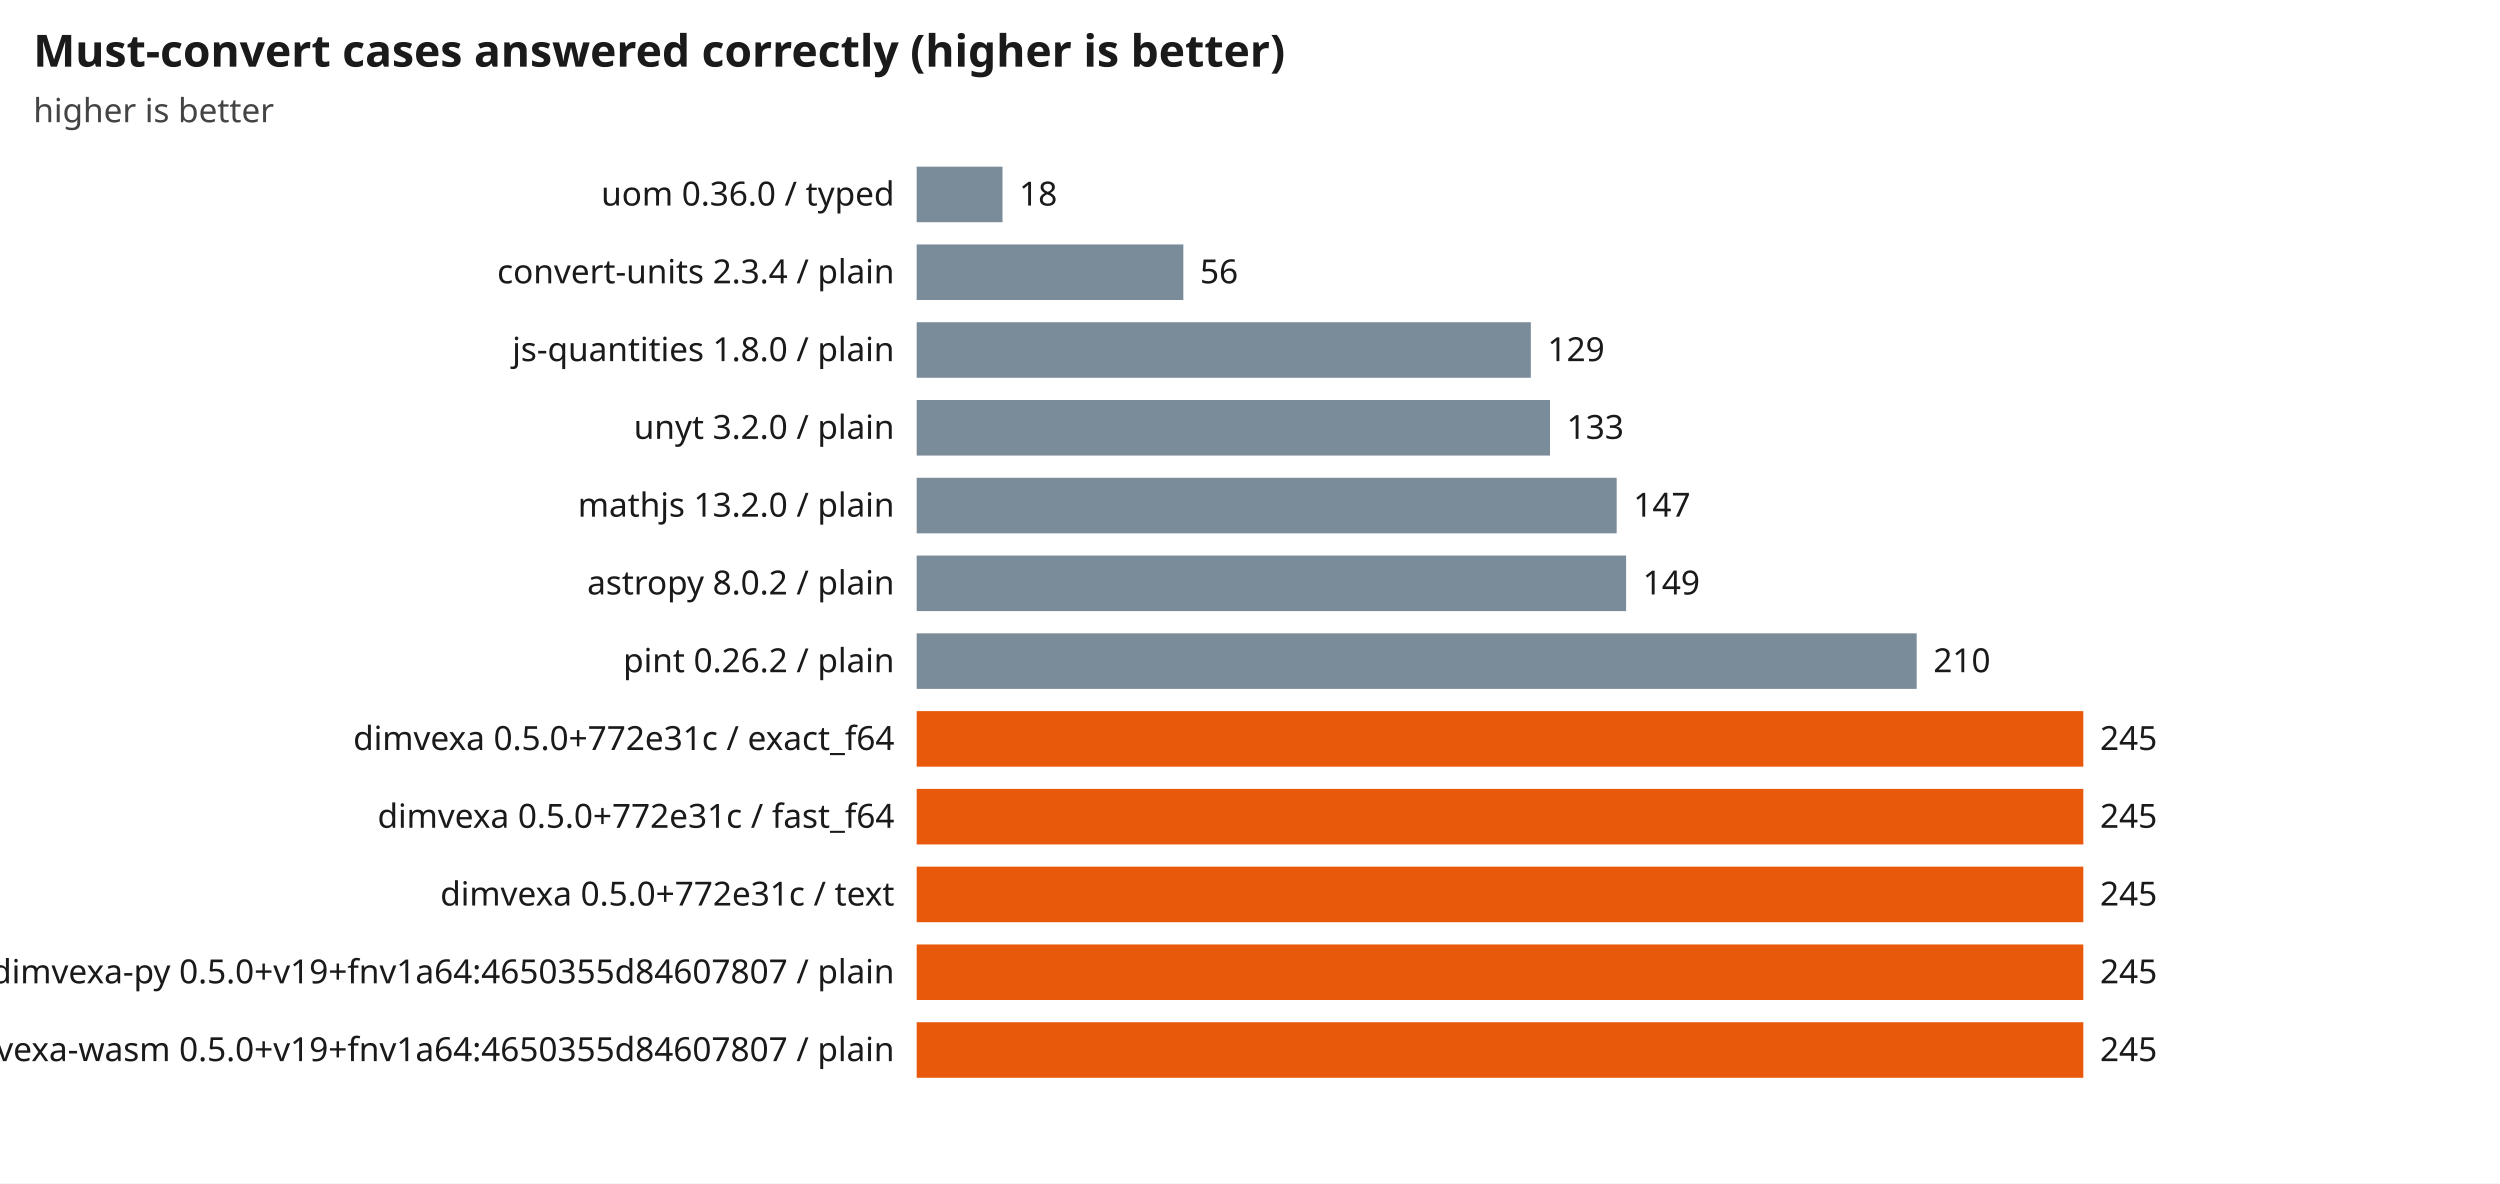
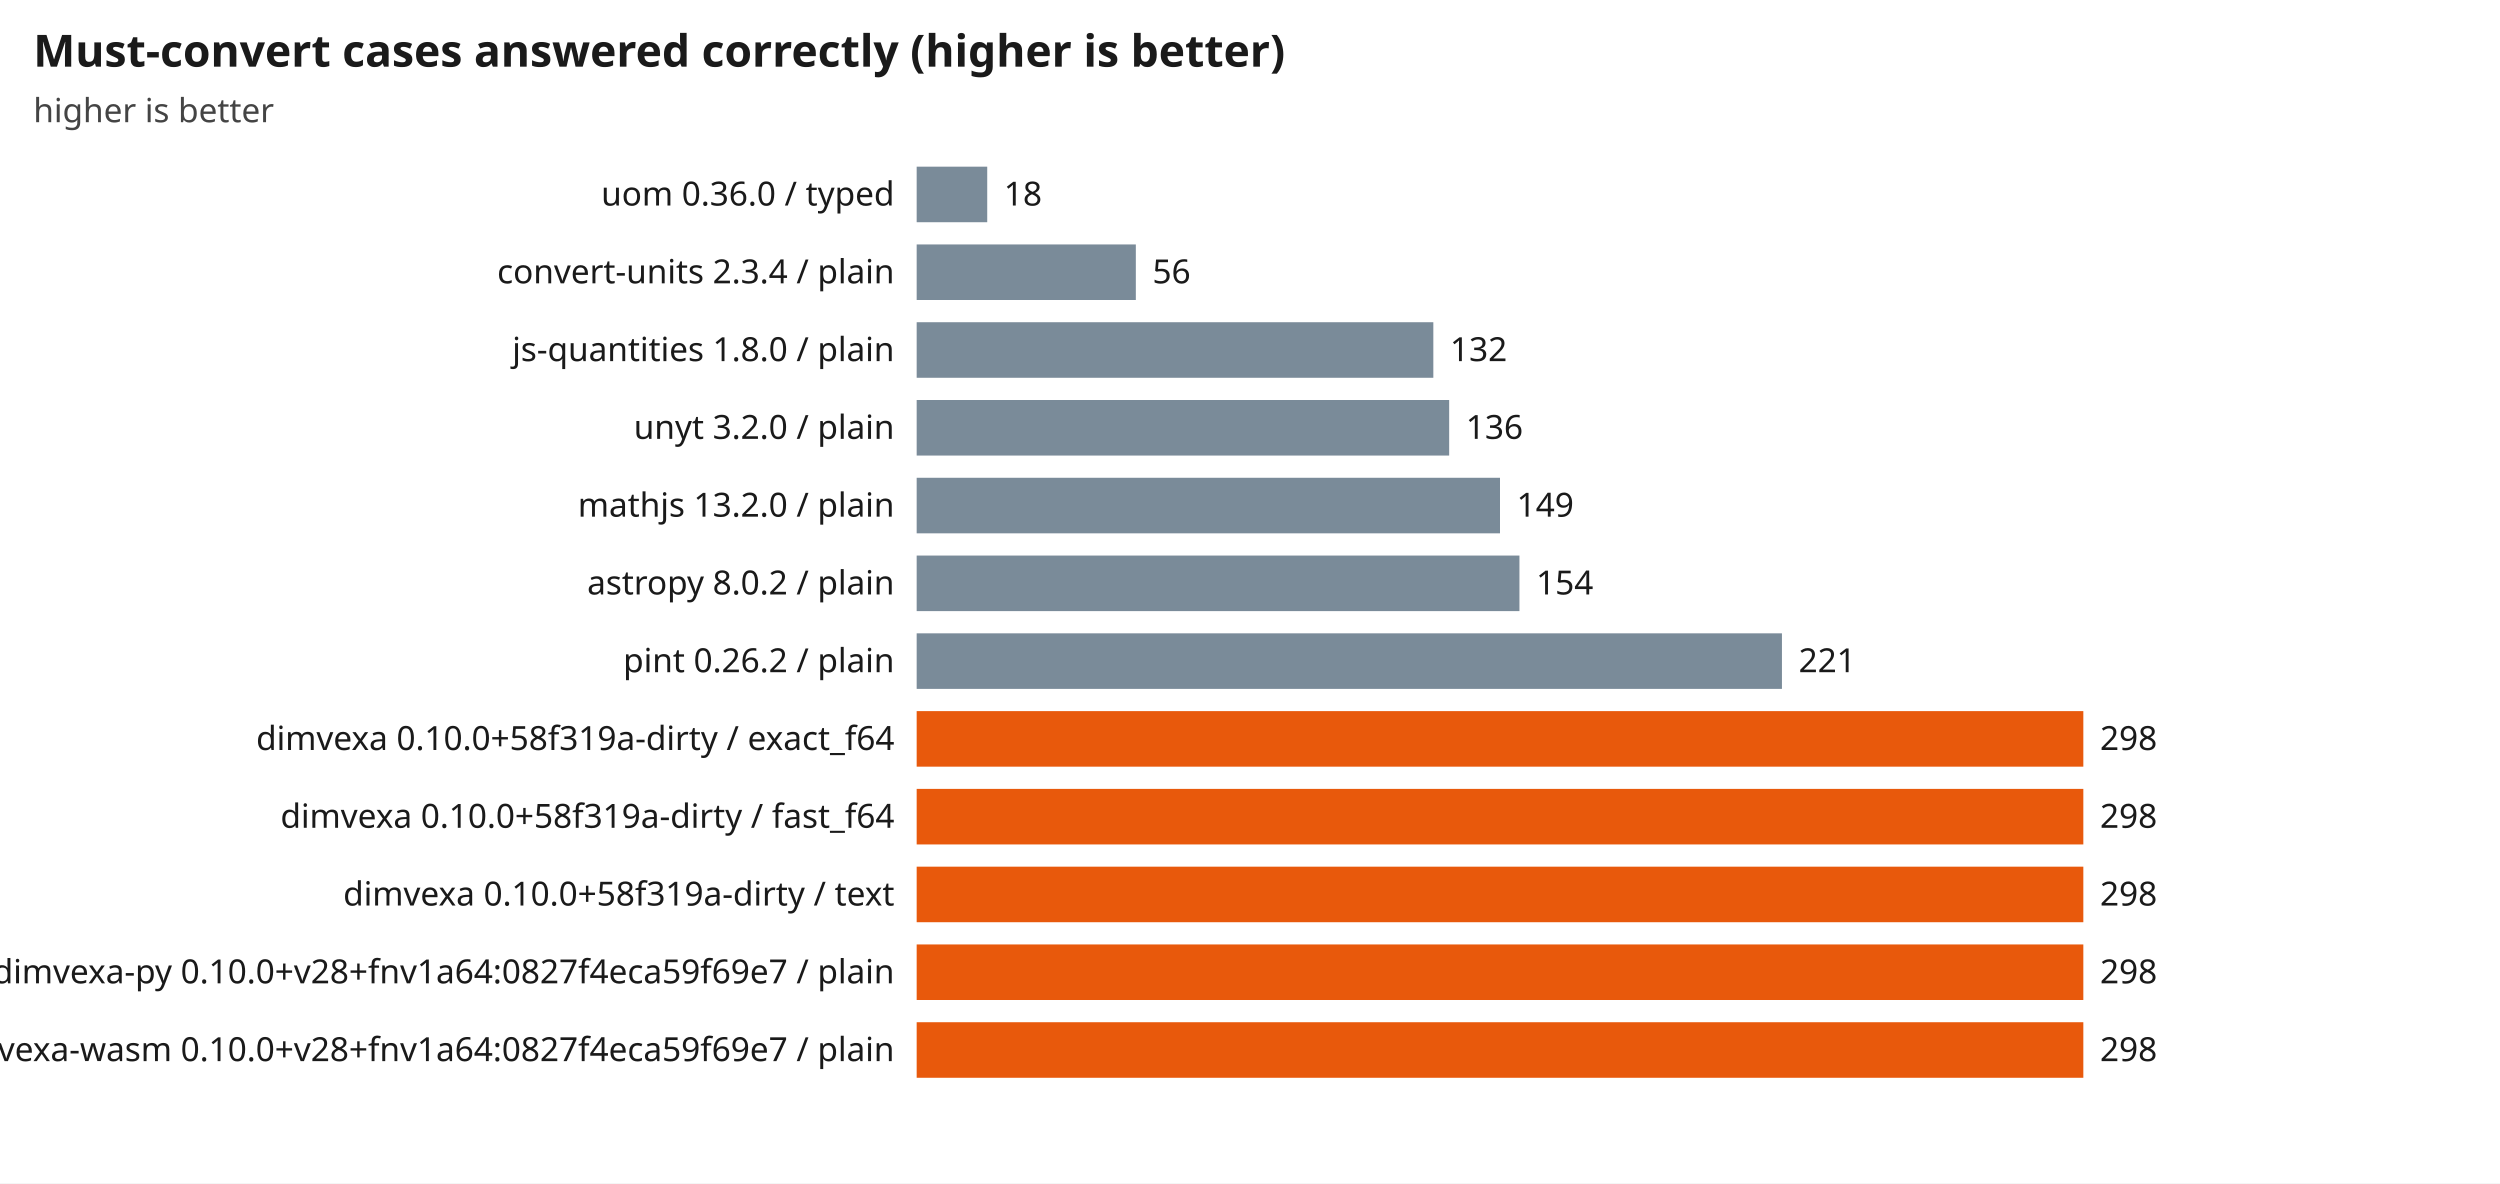
<svg xmlns="http://www.w3.org/2000/svg" width="900" height="426" viewBox="0 0 900 426" role="img" aria-label="Must-convert cases answered correctly (higher is better)">
  <rect width="900" height="426" fill="#ffffff" />
  <text x="12" y="24" font-family="sans-serif" font-size="16" font-weight="bold" fill="#1a1a1a">Must-convert cases answered correctly (higher is better)</text>
  <text x="12" y="44" font-family="sans-serif" font-size="12" fill="#444444">higher is better</text>
  <text x="322" y="74" text-anchor="end" font-family="sans-serif" font-size="12" fill="#1a1a1a">uom 0.36.0 / typed</text>
-   <rect x="330" y="60" width="30.9" height="20" fill="#7a8b99" />
-   <text x="366.9" y="74" font-family="sans-serif" font-size="12" fill="#1a1a1a">18 </text>
+   <rect x="330" y="60" width="25.4" height="20" fill="#7a8b99" />
+   <text x="361.4" y="74" font-family="sans-serif" font-size="12" fill="#1a1a1a">18 </text>
  <text x="322" y="102" text-anchor="end" font-family="sans-serif" font-size="12" fill="#1a1a1a">convert-units 2.3.4 / plain</text>
-   <rect x="330" y="88" width="96.0" height="20" fill="#7a8b99" />
-   <text x="432.0" y="102" font-family="sans-serif" font-size="12" fill="#1a1a1a">56 </text>
+   <rect x="330" y="88" width="78.9" height="20" fill="#7a8b99" />
+   <text x="414.9" y="102" font-family="sans-serif" font-size="12" fill="#1a1a1a">56 </text>
  <text x="322" y="130" text-anchor="end" font-family="sans-serif" font-size="12" fill="#1a1a1a">js-quantities 1.8.0 / plain</text>
-   <rect x="330" y="116" width="221.1" height="20" fill="#7a8b99" />
-   <text x="557.1" y="130" font-family="sans-serif" font-size="12" fill="#1a1a1a">129 </text>
+   <rect x="330" y="116" width="186.0" height="20" fill="#7a8b99" />
+   <text x="522.0" y="130" font-family="sans-serif" font-size="12" fill="#1a1a1a">132 </text>
  <text x="322" y="158" text-anchor="end" font-family="sans-serif" font-size="12" fill="#1a1a1a">unyt 3.2.0 / plain</text>
-   <rect x="330" y="144" width="228.0" height="20" fill="#7a8b99" />
-   <text x="564.0" y="158" font-family="sans-serif" font-size="12" fill="#1a1a1a">133 </text>
+   <rect x="330" y="144" width="191.7" height="20" fill="#7a8b99" />
+   <text x="527.7" y="158" font-family="sans-serif" font-size="12" fill="#1a1a1a">136 </text>
  <text x="322" y="186" text-anchor="end" font-family="sans-serif" font-size="12" fill="#1a1a1a">mathjs 13.2.0 / plain</text>
-   <rect x="330" y="172" width="252.0" height="20" fill="#7a8b99" />
-   <text x="588.0" y="186" font-family="sans-serif" font-size="12" fill="#1a1a1a">147 </text>
+   <rect x="330" y="172" width="210.0" height="20" fill="#7a8b99" />
+   <text x="546.0" y="186" font-family="sans-serif" font-size="12" fill="#1a1a1a">149 </text>
  <text x="322" y="214" text-anchor="end" font-family="sans-serif" font-size="12" fill="#1a1a1a">astropy 8.0.2 / plain</text>
-   <rect x="330" y="200" width="255.4" height="20" fill="#7a8b99" />
-   <text x="591.4" y="214" font-family="sans-serif" font-size="12" fill="#1a1a1a">149 </text>
+   <rect x="330" y="200" width="217.0" height="20" fill="#7a8b99" />
+   <text x="553.0" y="214" font-family="sans-serif" font-size="12" fill="#1a1a1a">154 </text>
  <text x="322" y="242" text-anchor="end" font-family="sans-serif" font-size="12" fill="#1a1a1a">pint 0.26.2 / plain</text>
-   <rect x="330" y="228" width="360.0" height="20" fill="#7a8b99" />
-   <text x="696.0" y="242" font-family="sans-serif" font-size="12" fill="#1a1a1a">210 </text>
-   <text x="322" y="270" text-anchor="end" font-family="sans-serif" font-size="12" fill="#1a1a1a">dimvexa 0.5.0+772e31c / exact_f64</text>
+   <rect x="330" y="228" width="311.5" height="20" fill="#7a8b99" />
+   <text x="647.5" y="242" font-family="sans-serif" font-size="12" fill="#1a1a1a">221 </text>
+   <text x="322" y="270" text-anchor="end" font-family="sans-serif" font-size="12" fill="#1a1a1a">dimvexa 0.10.0+58f319a-dirty / exact_f64</text>
  <rect x="330" y="256" width="420.0" height="20" fill="#e8590c" />
-   <text x="756.0" y="270" font-family="sans-serif" font-size="12" fill="#1a1a1a">245 </text>
-   <text x="322" y="298" text-anchor="end" font-family="sans-serif" font-size="12" fill="#1a1a1a">dimvexa 0.5.0+772e31c / fast_f64</text>
+   <text x="756.0" y="270" font-family="sans-serif" font-size="12" fill="#1a1a1a">298 </text>
+   <text x="322" y="298" text-anchor="end" font-family="sans-serif" font-size="12" fill="#1a1a1a">dimvexa 0.10.0+58f319a-dirty / fast_f64</text>
  <rect x="330" y="284" width="420.0" height="20" fill="#e8590c" />
-   <text x="756.0" y="298" font-family="sans-serif" font-size="12" fill="#1a1a1a">245 </text>
-   <text x="322" y="326" text-anchor="end" font-family="sans-serif" font-size="12" fill="#1a1a1a">dimvexa 0.5.0+772e31c / text</text>
+   <text x="756.0" y="298" font-family="sans-serif" font-size="12" fill="#1a1a1a">298 </text>
+   <text x="322" y="326" text-anchor="end" font-family="sans-serif" font-size="12" fill="#1a1a1a">dimvexa 0.10.0+58f319a-dirty / text</text>
  <rect x="330" y="312" width="420.0" height="20" fill="#e8590c" />
-   <text x="756.0" y="326" font-family="sans-serif" font-size="12" fill="#1a1a1a">245 </text>
-   <text x="322" y="354" text-anchor="end" font-family="sans-serif" font-size="12" fill="#1a1a1a">dimvexa-py 0.5.0+v19+fnv1a64:4650355d84607807 / plain</text>
+   <text x="756.0" y="326" font-family="sans-serif" font-size="12" fill="#1a1a1a">298 </text>
+   <text x="322" y="354" text-anchor="end" font-family="sans-serif" font-size="12" fill="#1a1a1a">dimvexa-py 0.10.0+v28+fnv1a64:0827f4eca59f69e7 / plain</text>
  <rect x="330" y="340" width="420.0" height="20" fill="#e8590c" />
-   <text x="756.0" y="354" font-family="sans-serif" font-size="12" fill="#1a1a1a">245 </text>
-   <text x="322" y="382" text-anchor="end" font-family="sans-serif" font-size="12" fill="#1a1a1a">dimvexa-wasm 0.5.0+v19+fnv1a64:4650355d84607807 / plain</text>
+   <text x="756.0" y="354" font-family="sans-serif" font-size="12" fill="#1a1a1a">298 </text>
+   <text x="322" y="382" text-anchor="end" font-family="sans-serif" font-size="12" fill="#1a1a1a">dimvexa-wasm 0.10.0+v28+fnv1a64:0827f4eca59f69e7 / plain</text>
  <rect x="330" y="368" width="420.0" height="20" fill="#e8590c" />
-   <text x="756.0" y="382" font-family="sans-serif" font-size="12" fill="#1a1a1a">245 </text>
+   <text x="756.0" y="382" font-family="sans-serif" font-size="12" fill="#1a1a1a">298 </text>
</svg>
